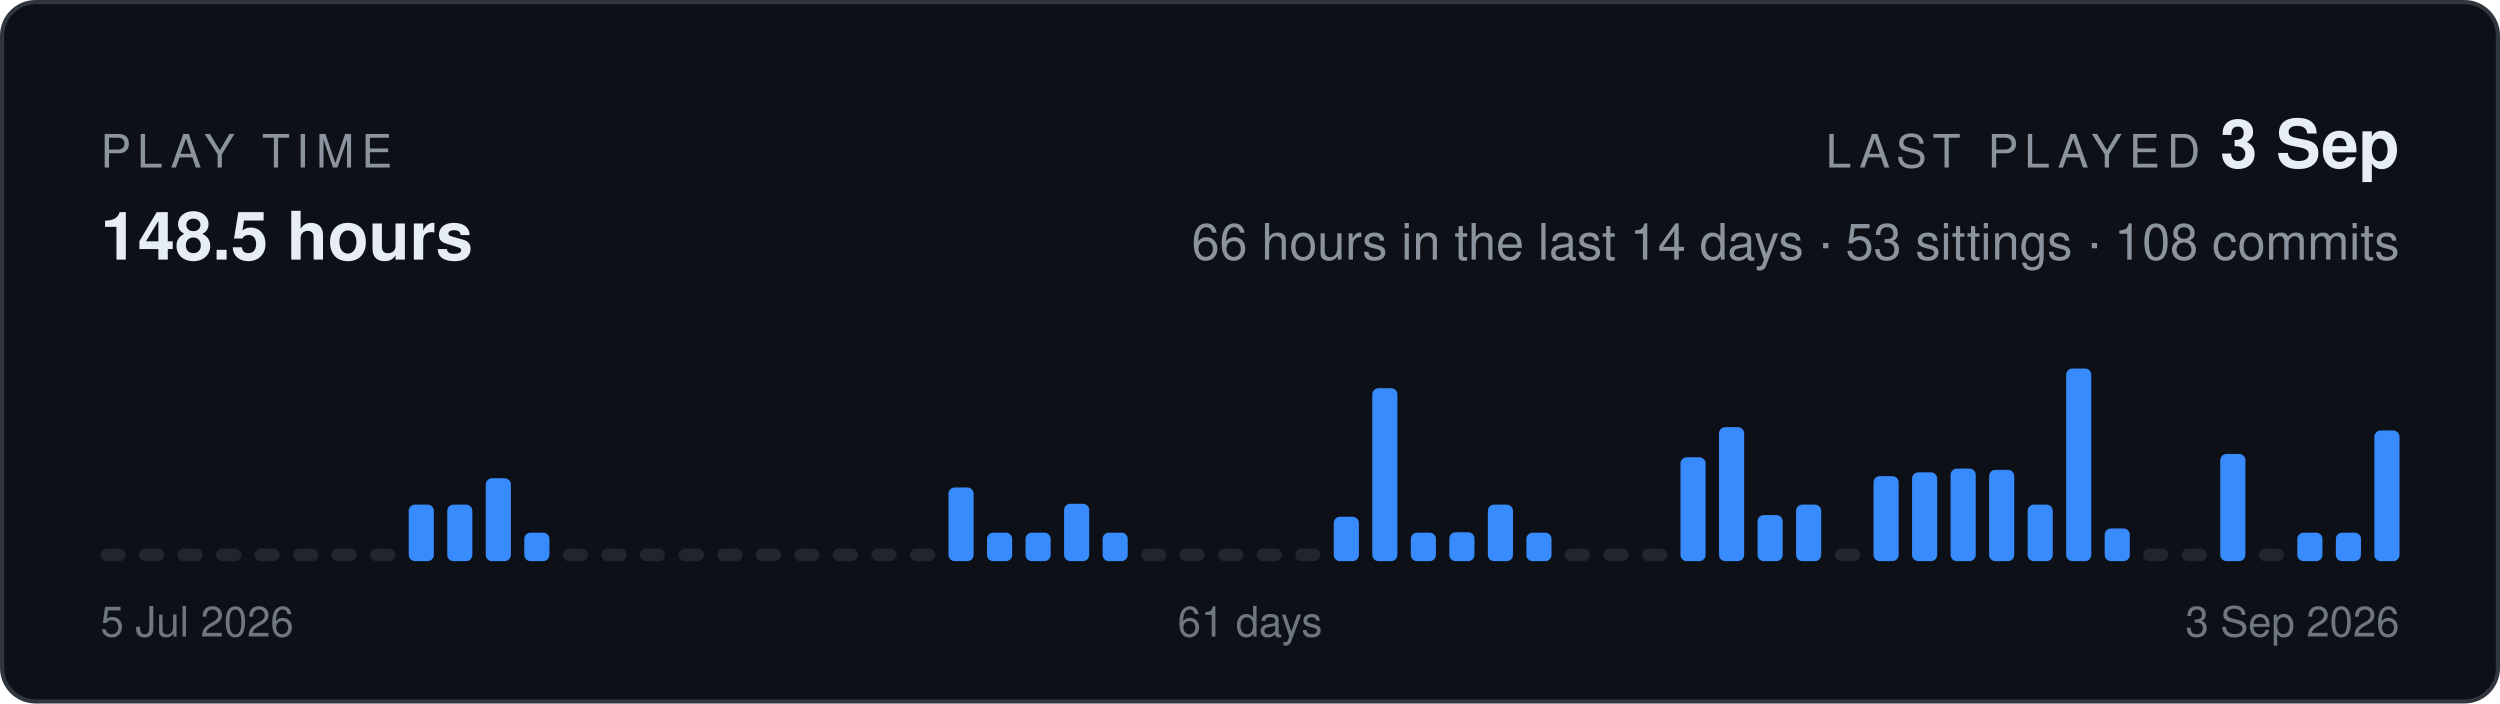
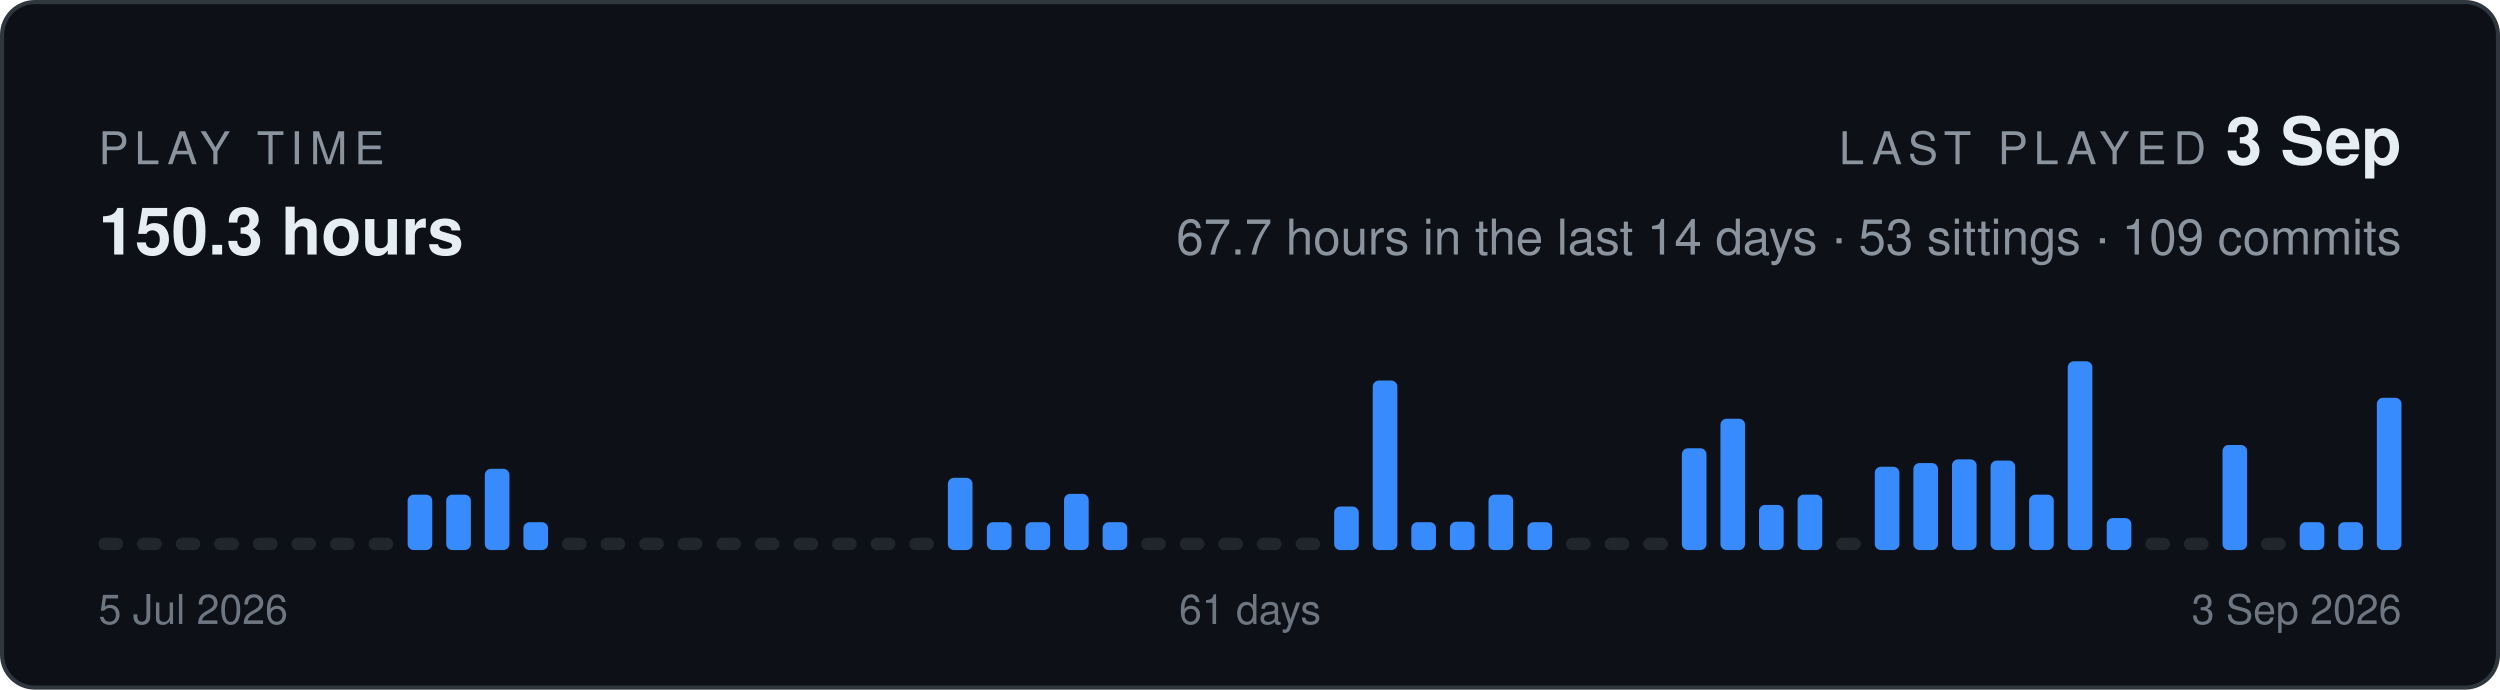
- <svg xmlns="http://www.w3.org/2000/svg" width="597" height="168" viewBox="0 0 597 168" role="img" aria-label="Play time: 148.5 hours over 108 commits, last played 3 Sep">
+ <svg xmlns="http://www.w3.org/2000/svg" width="609" height="168" viewBox="0 0 609 168" role="img" aria-label="Play time: 150.3 hours over 109 commits, last played 3 Sep">
  <style>
    .card { fill: #0d1117; stroke: #30363d }
    text { font-family: -apple-system, BlinkMacSystemFont, "Segoe UI", Helvetica, Arial, sans-serif }
    .label { font-size: 11px; letter-spacing: 1.7px; fill: #8b949e }
    .stat { font-size: 16px; font-weight: 600; letter-spacing: normal; fill: #e6edf3 }
    .note { font-size: 12px; fill: #8b949e }
    .axis { font-size: 10px; fill: #6e7681 }
    .bar { fill: #388bfd }
    .bar-quiet { fill: #21262d }
  </style>
-   <rect class="card" x="0.5" y="0.5" width="596" height="167" rx="8" />
+   <rect class="card" x="0.5" y="0.5" width="608" height="167" rx="8" />
  <text class="label" x="24" y="40">PLAY TIME</text>
-   <text class="stat" x="24" y="62">148.5 hours</text>
-   <text class="label" x="573" y="40" text-anchor="end">LAST PLAYED <tspan class="stat">3 Sep</tspan>
+   <text class="stat" x="24" y="62">150.3 hours</text>
+   <text class="label" x="585" y="40" text-anchor="end">LAST PLAYED <tspan class="stat">3 Sep</tspan>
  </text>
-   <text class="note" x="573" y="62" text-anchor="end">66 hours in the last 14 days   ·   53 sittings   ·   108 commits</text>
+   <text class="note" x="585" y="62" text-anchor="end">67.7 hours in the last 14 days   ·   53 sittings   ·   109 commits</text>
  <rect class="bar-quiet" x="24.0" y="131.0" width="6" height="3.0" rx="1.5" />
-   <rect class="bar-quiet" x="33.2" y="131.0" width="6" height="3.0" rx="1.5" />
-   <rect class="bar-quiet" x="42.4" y="131.0" width="6" height="3.0" rx="1.5" />
-   <rect class="bar-quiet" x="51.6" y="131.0" width="6" height="3.0" rx="1.5" />
-   <rect class="bar-quiet" x="60.8" y="131.0" width="6" height="3.0" rx="1.5" />
-   <rect class="bar-quiet" x="70.0" y="131.0" width="6" height="3.0" rx="1.5" />
-   <rect class="bar-quiet" x="79.2" y="131.0" width="6" height="3.0" rx="1.5" />
-   <rect class="bar-quiet" x="88.4" y="131.0" width="6" height="3.0" rx="1.5" />
-   <rect class="bar" x="97.6" y="120.5" width="6" height="13.5" rx="1.5" />
-   <rect class="bar" x="106.8" y="120.5" width="6" height="13.5" rx="1.5" />
-   <rect class="bar" x="116.0" y="114.2" width="6" height="19.8" rx="1.5" />
-   <rect class="bar" x="125.2" y="127.2" width="6" height="6.8" rx="1.5" />
-   <rect class="bar-quiet" x="134.4" y="131.0" width="6" height="3.0" rx="1.5" />
-   <rect class="bar-quiet" x="143.6" y="131.0" width="6" height="3.0" rx="1.5" />
-   <rect class="bar-quiet" x="152.8" y="131.0" width="6" height="3.0" rx="1.5" />
-   <rect class="bar-quiet" x="162.1" y="131.0" width="6" height="3.0" rx="1.5" />
-   <rect class="bar-quiet" x="171.3" y="131.0" width="6" height="3.0" rx="1.5" />
-   <rect class="bar-quiet" x="180.5" y="131.0" width="6" height="3.0" rx="1.5" />
-   <rect class="bar-quiet" x="189.7" y="131.0" width="6" height="3.0" rx="1.5" />
-   <rect class="bar-quiet" x="198.9" y="131.0" width="6" height="3.0" rx="1.5" />
-   <rect class="bar-quiet" x="208.1" y="131.0" width="6" height="3.0" rx="1.5" />
-   <rect class="bar-quiet" x="217.3" y="131.0" width="6" height="3.0" rx="1.5" />
-   <rect class="bar" x="226.5" y="116.4" width="6" height="17.6" rx="1.5" />
-   <rect class="bar" x="235.7" y="127.2" width="6" height="6.8" rx="1.5" />
-   <rect class="bar" x="244.9" y="127.2" width="6" height="6.8" rx="1.5" />
-   <rect class="bar" x="254.1" y="120.3" width="6" height="13.7" rx="1.5" />
-   <rect class="bar" x="263.3" y="127.2" width="6" height="6.8" rx="1.5" />
-   <rect class="bar-quiet" x="272.5" y="131.0" width="6" height="3.0" rx="1.5" />
-   <rect class="bar-quiet" x="281.7" y="131.0" width="6" height="3.0" rx="1.5" />
-   <rect class="bar-quiet" x="290.9" y="131.0" width="6" height="3.0" rx="1.5" />
-   <rect class="bar-quiet" x="300.1" y="131.0" width="6" height="3.0" rx="1.5" />
-   <rect class="bar-quiet" x="309.3" y="131.0" width="6" height="3.0" rx="1.5" />
-   <rect class="bar" x="318.5" y="123.4" width="6" height="10.6" rx="1.5" />
-   <rect class="bar" x="327.7" y="92.7" width="6" height="41.3" rx="1.5" />
-   <rect class="bar" x="336.9" y="127.2" width="6" height="6.8" rx="1.5" />
-   <rect class="bar" x="346.1" y="127.1" width="6" height="6.9" rx="1.5" />
-   <rect class="bar" x="355.3" y="120.5" width="6" height="13.5" rx="1.5" />
-   <rect class="bar" x="364.5" y="127.2" width="6" height="6.8" rx="1.5" />
-   <rect class="bar-quiet" x="373.7" y="131.0" width="6" height="3.0" rx="1.5" />
-   <rect class="bar-quiet" x="382.9" y="131.0" width="6" height="3.0" rx="1.5" />
-   <rect class="bar-quiet" x="392.1" y="131.0" width="6" height="3.0" rx="1.5" />
-   <rect class="bar" x="401.3" y="109.2" width="6" height="24.8" rx="1.5" />
-   <rect class="bar" x="410.5" y="102.0" width="6" height="32.0" rx="1.5" />
-   <rect class="bar" x="419.7" y="123.0" width="6" height="11.0" rx="1.5" />
-   <rect class="bar" x="428.9" y="120.5" width="6" height="13.5" rx="1.5" />
-   <rect class="bar-quiet" x="438.2" y="131.0" width="6" height="3.0" rx="1.5" />
-   <rect class="bar" x="447.4" y="113.7" width="6" height="20.3" rx="1.5" />
-   <rect class="bar" x="456.6" y="112.8" width="6" height="21.2" rx="1.5" />
-   <rect class="bar" x="465.8" y="111.9" width="6" height="22.1" rx="1.5" />
-   <rect class="bar" x="475.0" y="112.2" width="6" height="21.8" rx="1.5" />
-   <rect class="bar" x="484.2" y="120.5" width="6" height="13.5" rx="1.5" />
-   <rect class="bar" x="493.4" y="88.0" width="6" height="46.0" rx="1.5" />
-   <rect class="bar" x="502.6" y="126.2" width="6" height="7.8" rx="1.5" />
-   <rect class="bar-quiet" x="511.8" y="131.0" width="6" height="3.0" rx="1.5" />
-   <rect class="bar-quiet" x="521.0" y="131.0" width="6" height="3.0" rx="1.5" />
-   <rect class="bar" x="530.2" y="108.4" width="6" height="25.6" rx="1.5" />
-   <rect class="bar-quiet" x="539.4" y="131.0" width="6" height="3.0" rx="1.5" />
-   <rect class="bar" x="548.6" y="127.2" width="6" height="6.8" rx="1.5" />
-   <rect class="bar" x="557.8" y="127.2" width="6" height="6.8" rx="1.5" />
-   <rect class="bar" x="567.0" y="102.8" width="6" height="31.2" rx="1.5" />
+   <rect class="bar-quiet" x="33.4" y="131.0" width="6" height="3.0" rx="1.5" />
+   <rect class="bar-quiet" x="42.8" y="131.0" width="6" height="3.0" rx="1.5" />
+   <rect class="bar-quiet" x="52.2" y="131.0" width="6" height="3.0" rx="1.5" />
+   <rect class="bar-quiet" x="61.6" y="131.0" width="6" height="3.0" rx="1.5" />
+   <rect class="bar-quiet" x="71.0" y="131.0" width="6" height="3.0" rx="1.5" />
+   <rect class="bar-quiet" x="80.4" y="131.0" width="6" height="3.0" rx="1.5" />
+   <rect class="bar-quiet" x="89.8" y="131.0" width="6" height="3.0" rx="1.5" />
+   <rect class="bar" x="99.3" y="120.5" width="6" height="13.5" rx="1.5" />
+   <rect class="bar" x="108.7" y="120.5" width="6" height="13.5" rx="1.5" />
+   <rect class="bar" x="118.1" y="114.2" width="6" height="19.8" rx="1.5" />
+   <rect class="bar" x="127.5" y="127.2" width="6" height="6.8" rx="1.5" />
+   <rect class="bar-quiet" x="136.9" y="131.0" width="6" height="3.0" rx="1.5" />
+   <rect class="bar-quiet" x="146.3" y="131.0" width="6" height="3.0" rx="1.5" />
+   <rect class="bar-quiet" x="155.7" y="131.0" width="6" height="3.0" rx="1.5" />
+   <rect class="bar-quiet" x="165.1" y="131.0" width="6" height="3.0" rx="1.5" />
+   <rect class="bar-quiet" x="174.5" y="131.0" width="6" height="3.0" rx="1.5" />
+   <rect class="bar-quiet" x="183.9" y="131.0" width="6" height="3.0" rx="1.5" />
+   <rect class="bar-quiet" x="193.3" y="131.0" width="6" height="3.0" rx="1.5" />
+   <rect class="bar-quiet" x="202.7" y="131.0" width="6" height="3.0" rx="1.5" />
+   <rect class="bar-quiet" x="212.1" y="131.0" width="6" height="3.0" rx="1.5" />
+   <rect class="bar-quiet" x="221.5" y="131.0" width="6" height="3.0" rx="1.5" />
+   <rect class="bar" x="230.9" y="116.4" width="6" height="17.6" rx="1.5" />
+   <rect class="bar" x="240.4" y="127.2" width="6" height="6.8" rx="1.5" />
+   <rect class="bar" x="249.8" y="127.2" width="6" height="6.8" rx="1.5" />
+   <rect class="bar" x="259.2" y="120.3" width="6" height="13.7" rx="1.5" />
+   <rect class="bar" x="268.6" y="127.2" width="6" height="6.8" rx="1.5" />
+   <rect class="bar-quiet" x="278.0" y="131.0" width="6" height="3.0" rx="1.5" />
+   <rect class="bar-quiet" x="287.4" y="131.0" width="6" height="3.0" rx="1.5" />
+   <rect class="bar-quiet" x="296.8" y="131.0" width="6" height="3.0" rx="1.5" />
+   <rect class="bar-quiet" x="306.2" y="131.0" width="6" height="3.0" rx="1.5" />
+   <rect class="bar-quiet" x="315.6" y="131.0" width="6" height="3.0" rx="1.5" />
+   <rect class="bar" x="325.0" y="123.4" width="6" height="10.6" rx="1.5" />
+   <rect class="bar" x="334.4" y="92.7" width="6" height="41.3" rx="1.5" />
+   <rect class="bar" x="343.8" y="127.2" width="6" height="6.8" rx="1.5" />
+   <rect class="bar" x="353.2" y="127.1" width="6" height="6.9" rx="1.5" />
+   <rect class="bar" x="362.6" y="120.5" width="6" height="13.5" rx="1.5" />
+   <rect class="bar" x="372.1" y="127.2" width="6" height="6.8" rx="1.5" />
+   <rect class="bar-quiet" x="381.5" y="131.0" width="6" height="3.0" rx="1.5" />
+   <rect class="bar-quiet" x="390.9" y="131.0" width="6" height="3.0" rx="1.5" />
+   <rect class="bar-quiet" x="400.3" y="131.0" width="6" height="3.0" rx="1.5" />
+   <rect class="bar" x="409.7" y="109.2" width="6" height="24.8" rx="1.5" />
+   <rect class="bar" x="419.1" y="102.0" width="6" height="32.0" rx="1.5" />
+   <rect class="bar" x="428.5" y="123.0" width="6" height="11.0" rx="1.5" />
+   <rect class="bar" x="437.9" y="120.5" width="6" height="13.5" rx="1.5" />
+   <rect class="bar-quiet" x="447.3" y="131.0" width="6" height="3.0" rx="1.5" />
+   <rect class="bar" x="456.7" y="113.7" width="6" height="20.3" rx="1.5" />
+   <rect class="bar" x="466.1" y="112.8" width="6" height="21.2" rx="1.5" />
+   <rect class="bar" x="475.5" y="111.9" width="6" height="22.1" rx="1.5" />
+   <rect class="bar" x="484.9" y="112.2" width="6" height="21.8" rx="1.5" />
+   <rect class="bar" x="494.3" y="120.5" width="6" height="13.5" rx="1.5" />
+   <rect class="bar" x="503.7" y="88.0" width="6" height="46.0" rx="1.5" />
+   <rect class="bar" x="513.2" y="126.2" width="6" height="7.8" rx="1.5" />
+   <rect class="bar-quiet" x="522.6" y="131.0" width="6" height="3.0" rx="1.5" />
+   <rect class="bar-quiet" x="532.0" y="131.0" width="6" height="3.0" rx="1.5" />
+   <rect class="bar" x="541.4" y="108.4" width="6" height="25.6" rx="1.5" />
+   <rect class="bar-quiet" x="550.8" y="131.0" width="6" height="3.0" rx="1.5" />
+   <rect class="bar" x="560.2" y="127.2" width="6" height="6.8" rx="1.5" />
+   <rect class="bar" x="569.6" y="127.2" width="6" height="6.8" rx="1.5" />
+   <rect class="bar" x="579.0" y="96.9" width="6" height="37.1" rx="1.5" />
  <text class="axis" x="24" y="152">5 Jul 2026</text>
-   <text class="axis" x="298.5" y="152" text-anchor="middle">61 days</text>
-   <text class="axis" x="573" y="152" text-anchor="end">3 Sep 2026</text>
+   <text class="axis" x="304.5" y="152" text-anchor="middle">61 days</text>
+   <text class="axis" x="585" y="152" text-anchor="end">3 Sep 2026</text>
</svg>
